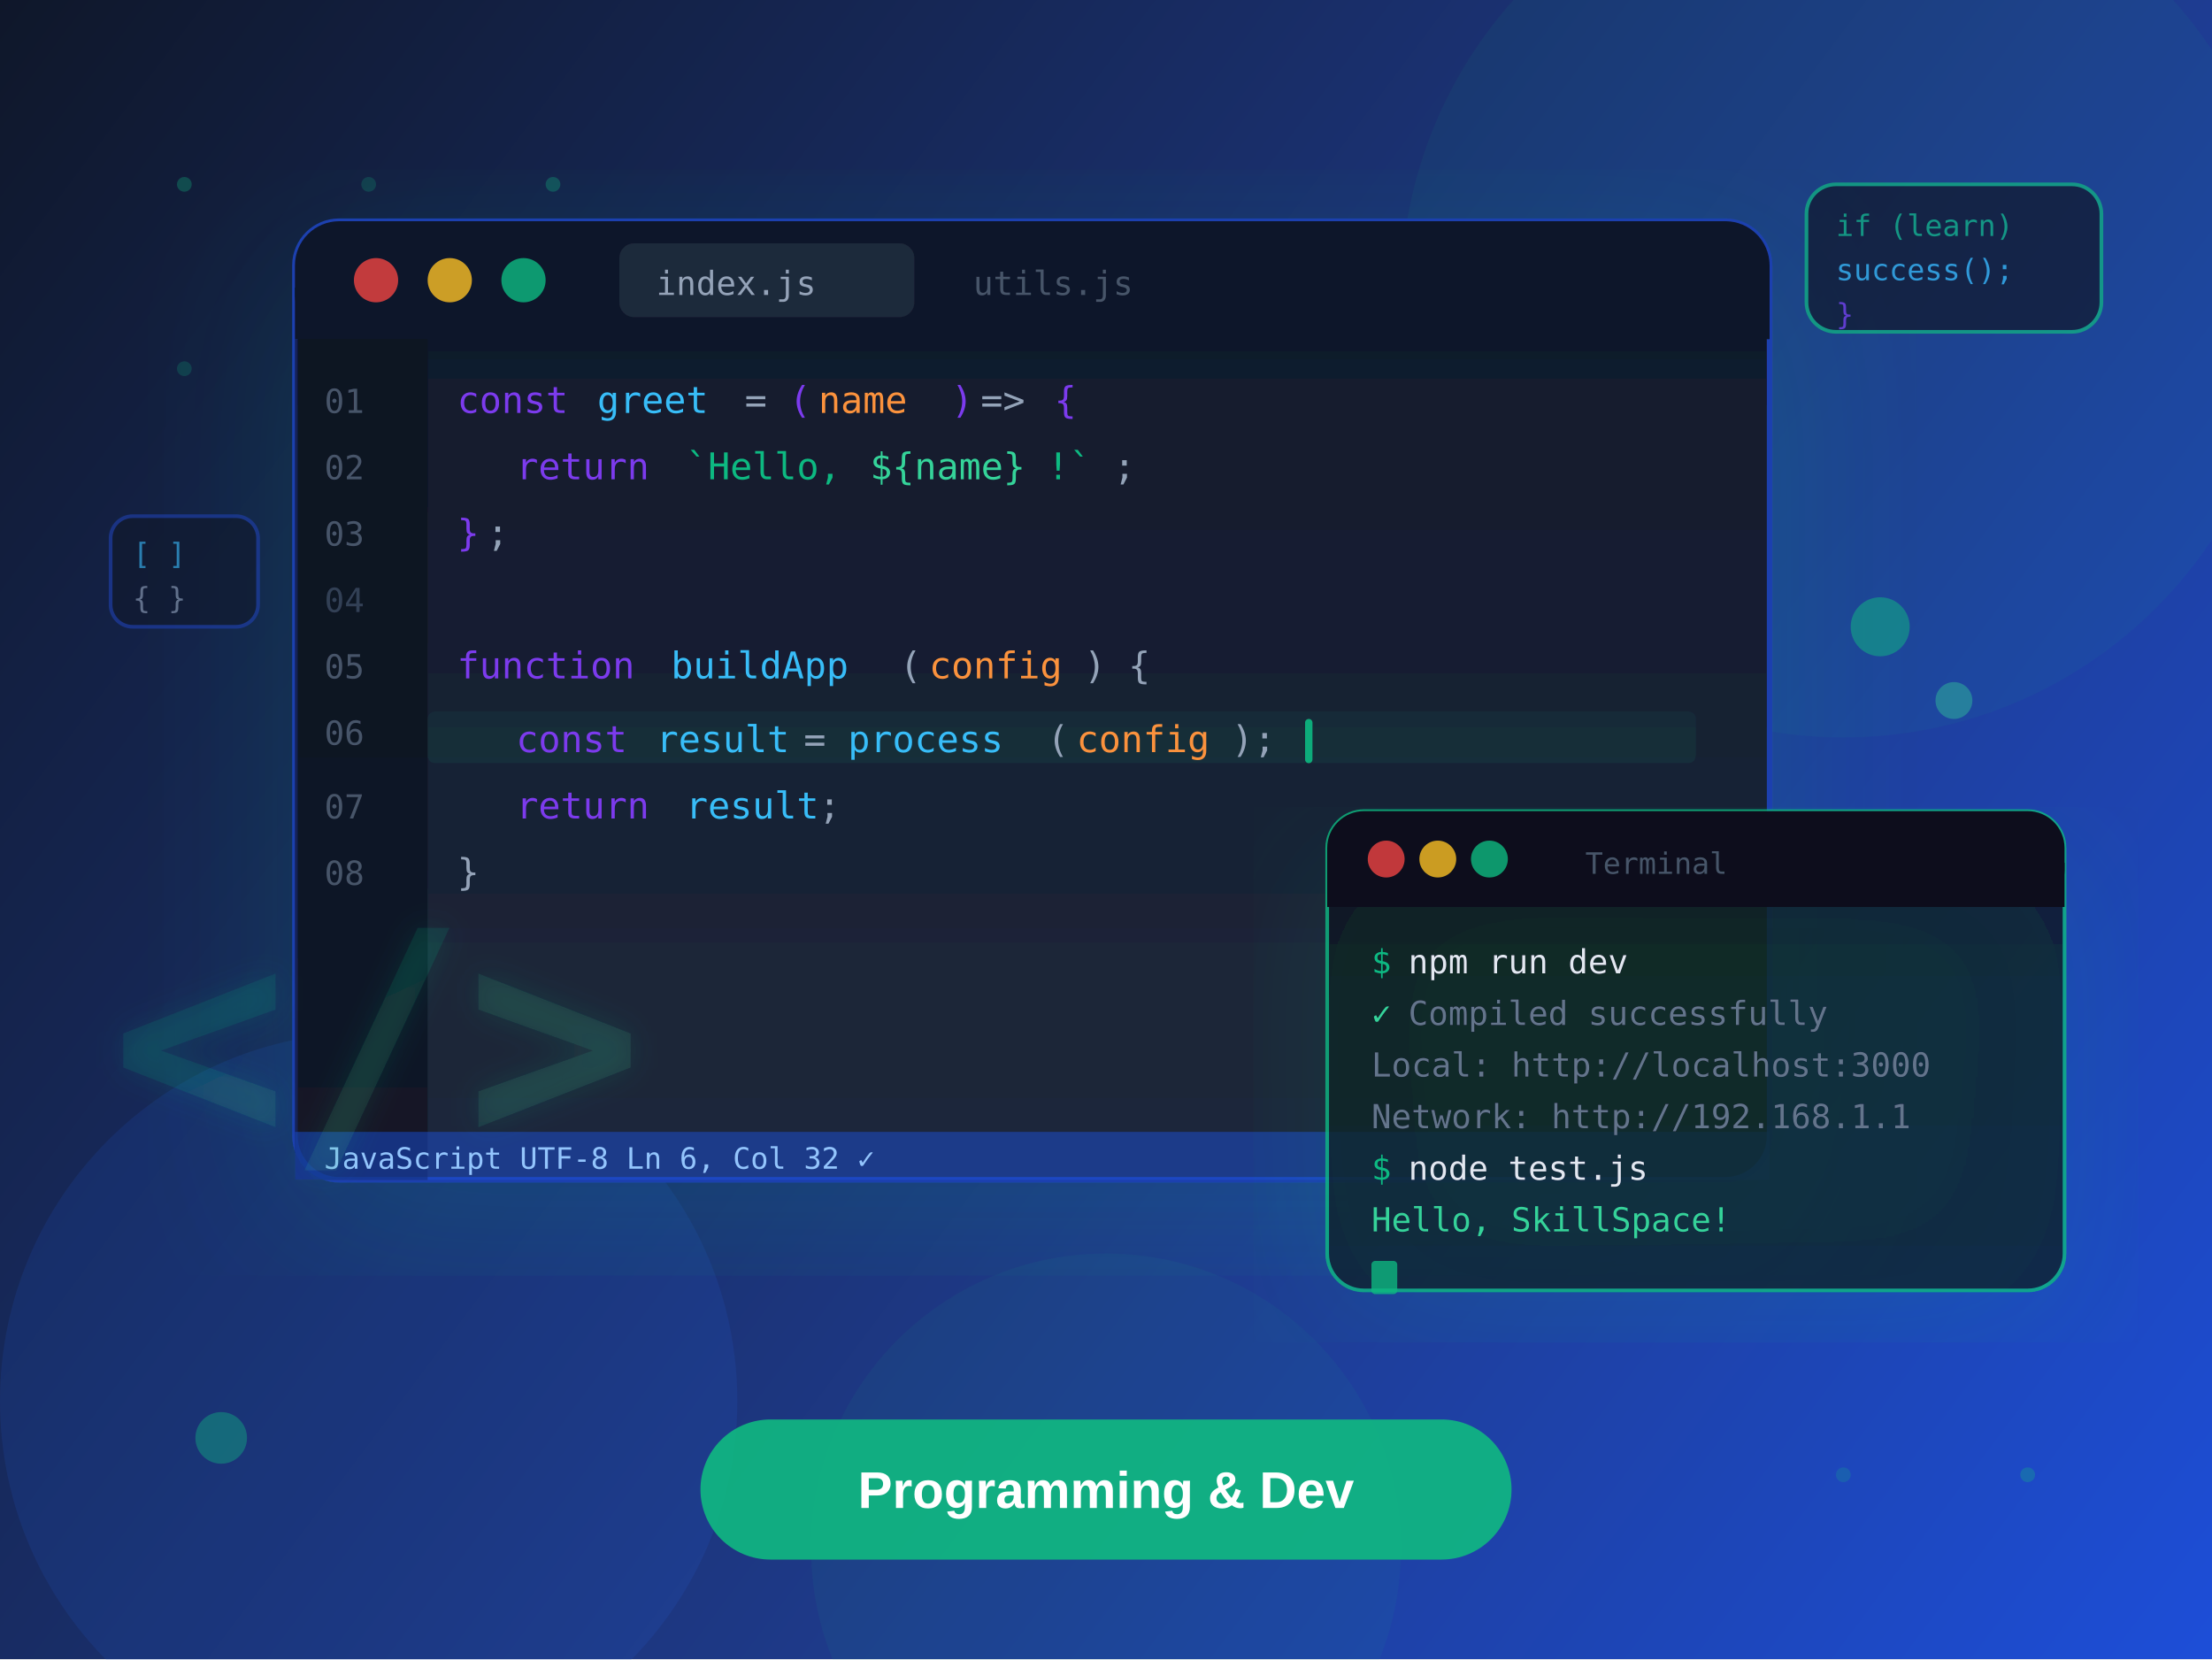
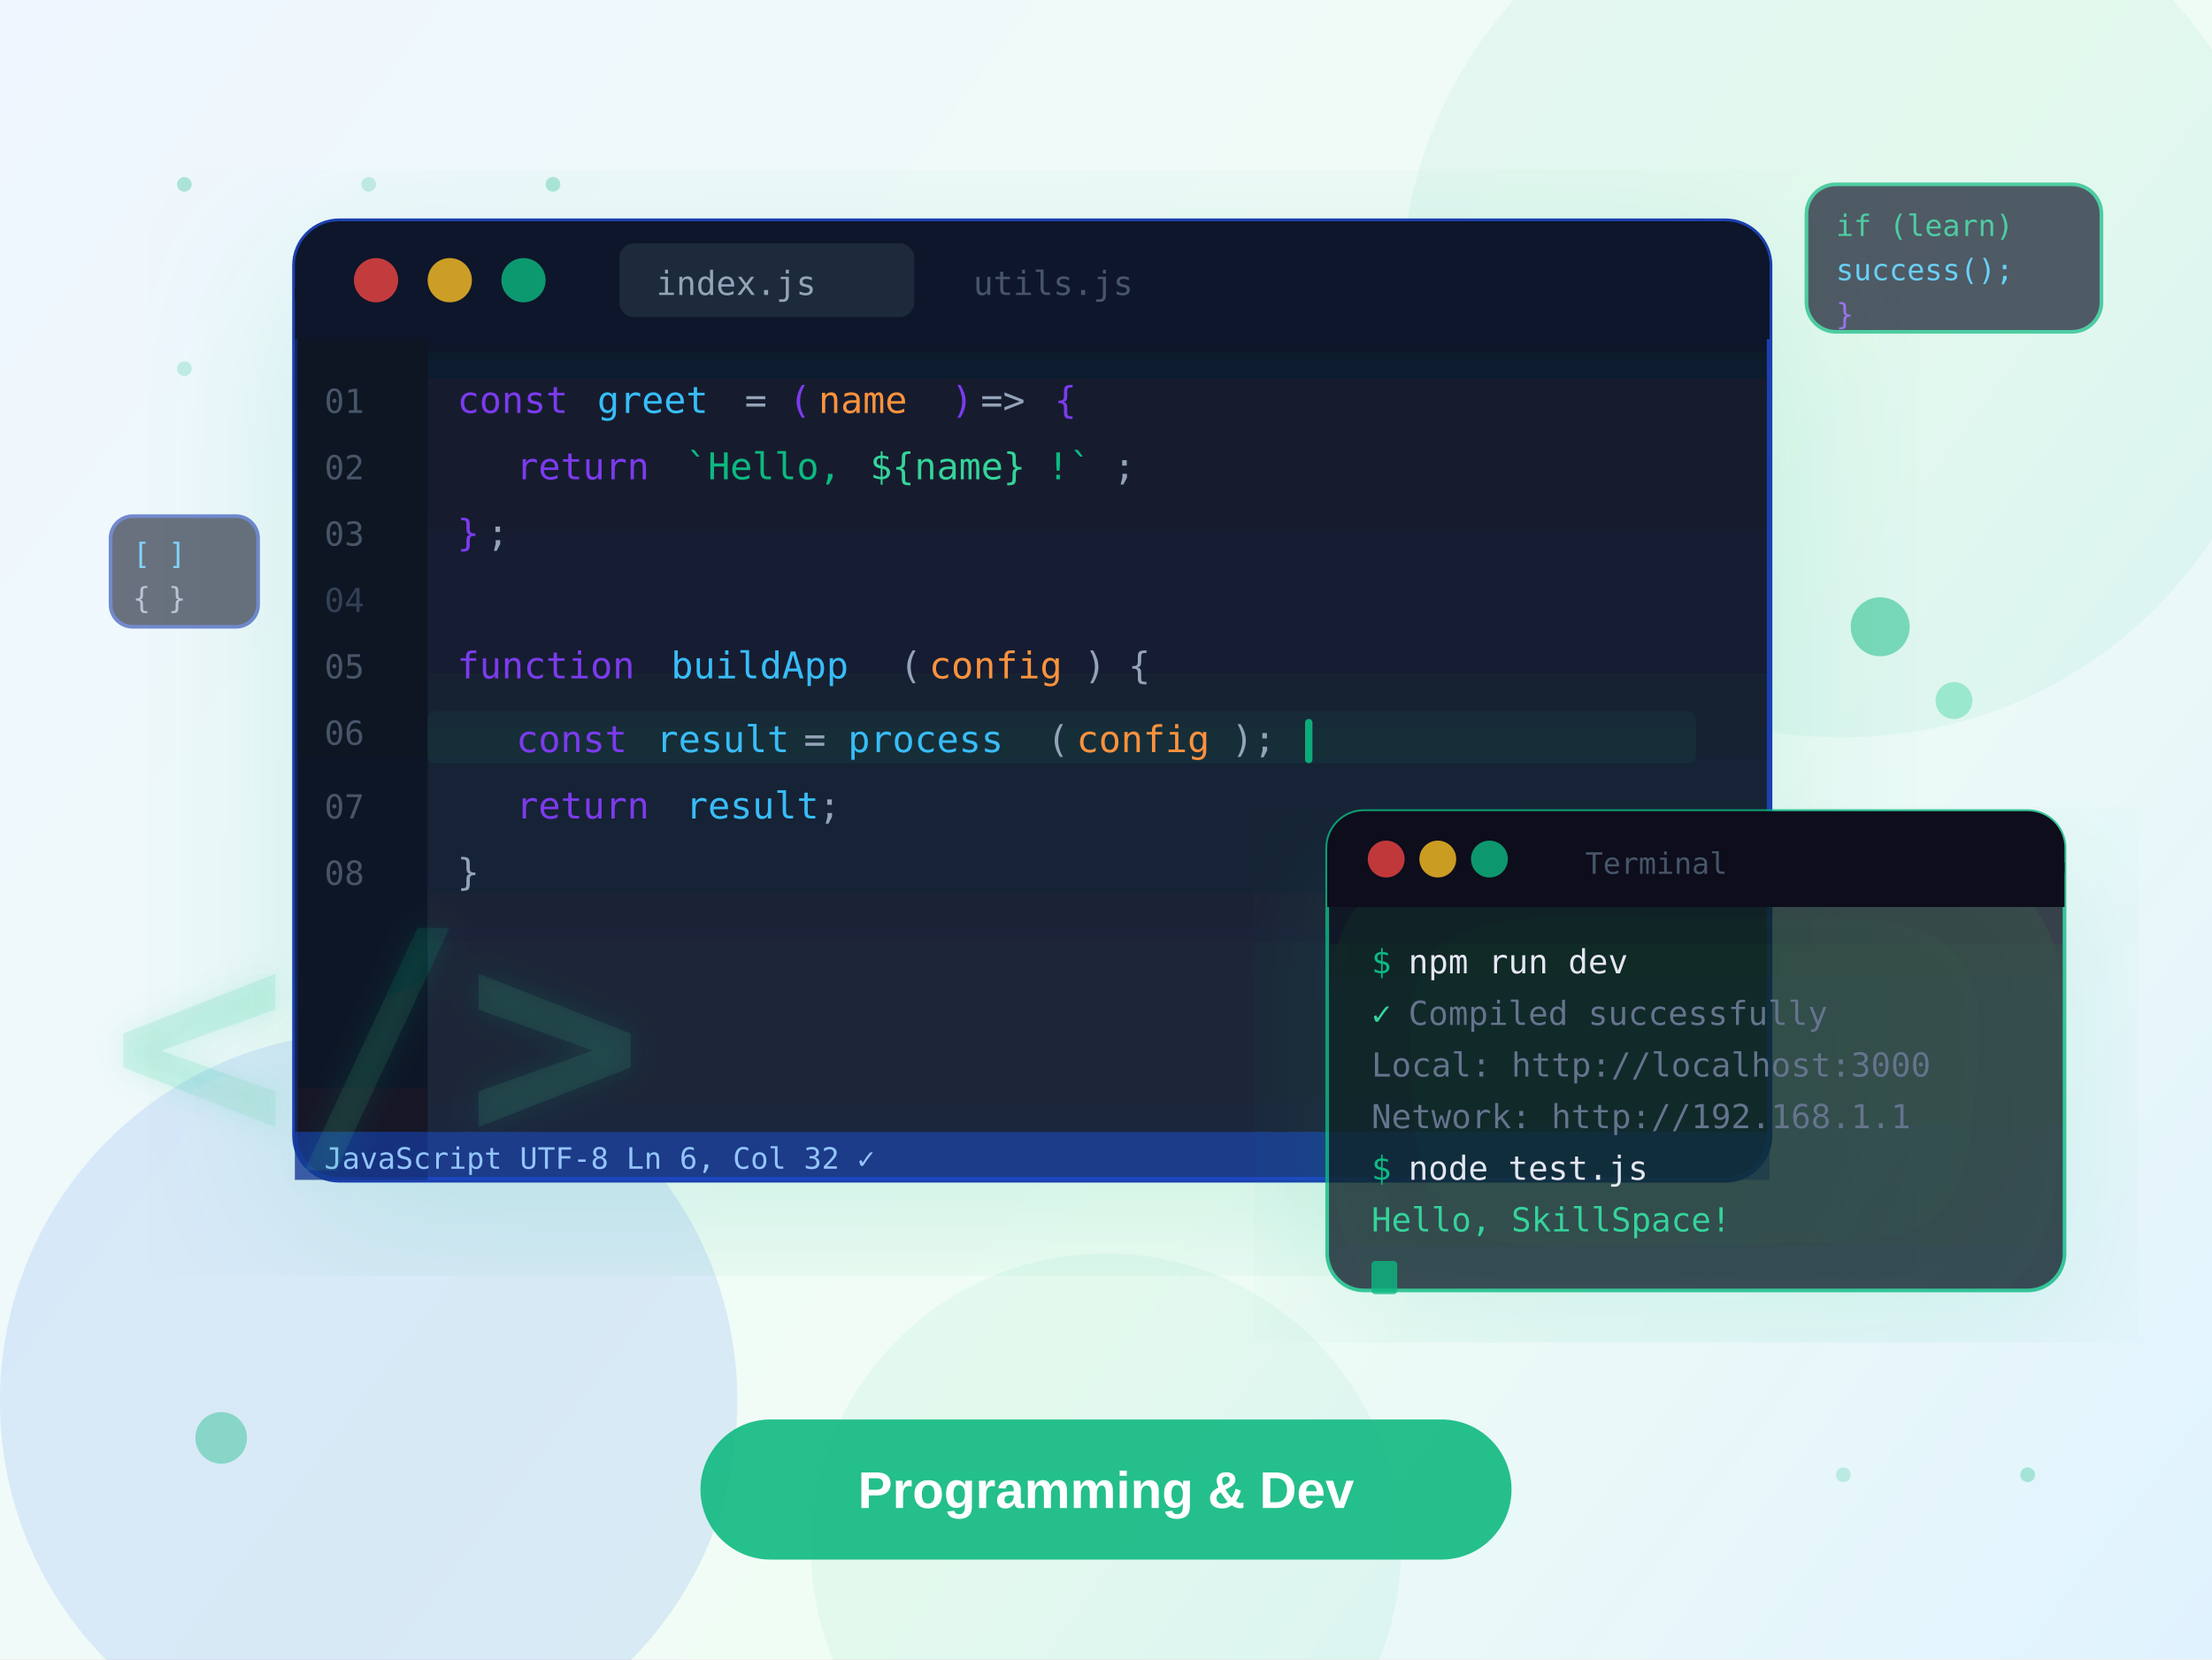
<svg xmlns="http://www.w3.org/2000/svg" viewBox="0 0 600 450" fill="none">
  <defs>
    <linearGradient id="bgGrad" x1="0" y1="0" x2="600" y2="450" gradientUnits="userSpaceOnUse">
-       <stop offset="0%" stop-color="#0F172A" />
-       <stop offset="60%" stop-color="#1E3A8A" />
-       <stop offset="100%" stop-color="#1D4ED8" />
+       <stop offset="0%" stop-color="#EFF6FF" />
+       <stop offset="60%" stop-color="#F0FDF4" />
+       <stop offset="100%" stop-color="#E0F2FE" />
    </linearGradient>
    <linearGradient id="editorGrad" x1="0" y1="0" x2="0" y2="1" gradientUnits="objectBoundingBox">
      <stop offset="0%" stop-color="#0F172A" />
      <stop offset="100%" stop-color="#1E293B" />
    </linearGradient>
    <linearGradient id="termGrad" x1="0" y1="0" x2="0" y2="1" gradientUnits="objectBoundingBox">
      <stop offset="0%" stop-color="#0A0E1A" />
      <stop offset="100%" stop-color="#0F172A" />
    </linearGradient>
    <linearGradient id="bracketGrad" x1="0" y1="0" x2="1" y2="1" gradientUnits="objectBoundingBox">
      <stop offset="0%" stop-color="#10B981" />
      <stop offset="100%" stop-color="#34D399" />
    </linearGradient>
    <filter id="editorShadow">
      <feDropShadow dx="0" dy="12" stdDeviation="24" flood-color="#10B981" flood-opacity="0.15" />
    </filter>
    <filter id="glow">
      <feGaussianBlur stdDeviation="4" result="blur" />
      <feMerge>
        <feMergeNode in="blur" />
        <feMergeNode in="SourceGraphic" />
      </feMerge>
    </filter>
  </defs>
  <rect width="600" height="450" fill="url(#bgGrad)" />
  <circle cx="500" cy="80" r="120" fill="#10B981" opacity="0.06" />
  <circle cx="100" cy="380" r="100" fill="#2563EB" opacity="0.12" />
  <circle cx="300" cy="420" r="80" fill="#10B981" opacity="0.06" />
  <circle cx="50" cy="50" r="2" fill="#10B981" opacity="0.3" />
  <circle cx="100" cy="50" r="2" fill="#10B981" opacity="0.2" />
  <circle cx="150" cy="50" r="2" fill="#10B981" opacity="0.3" />
  <circle cx="50" cy="100" r="2" fill="#10B981" opacity="0.2" />
  <circle cx="100" cy="100" r="2" fill="#10B981" opacity="0.15" />
  <circle cx="550" cy="400" r="2" fill="#10B981" opacity="0.3" />
  <circle cx="500" cy="400" r="2" fill="#10B981" opacity="0.2" />
  <g filter="url(#editorShadow)">
    <rect x="80" y="60" width="400" height="260" rx="12" fill="url(#editorGrad)" stroke="#1E40AF" stroke-width="1.5" />
    <rect x="80" y="60" width="400" height="32" rx="12" fill="#0F172A" />
    <rect x="80" y="78" width="400" height="14" fill="#0F172A" />
    <circle cx="102" cy="76" r="6" fill="#EF4444" opacity="0.8" />
    <circle cx="122" cy="76" r="6" fill="#FBBF24" opacity="0.8" />
    <circle cx="142" cy="76" r="6" fill="#10B981" opacity="0.8" />
    <rect x="168" y="66" width="80" height="20" rx="4" fill="#1E293B" />
    <text x="178" y="80" font-family="monospace" font-size="9" fill="#94A3B8">index.js</text>
    <rect x="254" y="66" width="70" height="20" rx="4" fill="#0F172A" opacity="0.5" />
    <text x="264" y="80" font-family="monospace" font-size="9" fill="#475569">utils.js</text>
    <rect x="80" y="92" width="36" height="228" fill="#0A0E1A" opacity="0.6" />
    <text x="88" y="112" font-family="monospace" font-size="9" fill="#475569">01</text>
    <text x="124" y="112" font-family="monospace" font-size="10" fill="#7C3AED">const</text>
    <text x="162" y="112" font-family="monospace" font-size="10" fill="#38BDF8">greet</text>
    <text x="202" y="112" font-family="monospace" font-size="10" fill="#94A3B8">=</text>
    <text x="214" y="112" font-family="monospace" font-size="10" fill="#7C3AED">(</text>
    <text x="222" y="112" font-family="monospace" font-size="10" fill="#FB923C">name</text>
    <text x="258" y="112" font-family="monospace" font-size="10" fill="#7C3AED">)</text>
    <text x="266" y="112" font-family="monospace" font-size="10" fill="#94A3B8">=&gt;</text>
    <text x="286" y="112" font-family="monospace" font-size="10" fill="#7C3AED">{</text>
    <text x="88" y="130" font-family="monospace" font-size="9" fill="#475569">02</text>
    <text x="140" y="130" font-family="monospace" font-size="10" fill="#7C3AED">return</text>
    <text x="186" y="130" font-family="monospace" font-size="10" fill="#10B981">`Hello,</text>
    <text x="236" y="130" font-family="monospace" font-size="10" fill="#34D399">${name}</text>
    <text x="284" y="130" font-family="monospace" font-size="10" fill="#10B981">!`</text>
    <text x="302" y="130" font-family="monospace" font-size="10" fill="#94A3B8">;</text>
    <text x="88" y="148" font-family="monospace" font-size="9" fill="#475569">03</text>
    <text x="124" y="148" font-family="monospace" font-size="10" fill="#7C3AED">}</text>
    <text x="132" y="148" font-family="monospace" font-size="10" fill="#94A3B8">;</text>
    <text x="88" y="166" font-family="monospace" font-size="9" fill="#334155">04</text>
    <text x="88" y="184" font-family="monospace" font-size="9" fill="#475569">05</text>
    <text x="124" y="184" font-family="monospace" font-size="10" fill="#7C3AED">function</text>
    <text x="182" y="184" font-family="monospace" font-size="10" fill="#38BDF8">buildApp</text>
    <text x="244" y="184" font-family="monospace" font-size="10" fill="#94A3B8">(</text>
    <text x="252" y="184" font-family="monospace" font-size="10" fill="#FB923C">config</text>
    <text x="294" y="184" font-family="monospace" font-size="10" fill="#94A3B8">) {</text>
    <text x="88" y="202" font-family="monospace" font-size="9" fill="#475569">06</text>
    <rect x="116" y="193" width="344" height="14" rx="2" fill="#10B981" opacity="0.08" />
    <text x="140" y="204" font-family="monospace" font-size="10" fill="#7C3AED">const</text>
    <text x="178" y="204" font-family="monospace" font-size="10" fill="#38BDF8">result</text>
    <text x="218" y="204" font-family="monospace" font-size="10" fill="#94A3B8">=</text>
    <text x="230" y="204" font-family="monospace" font-size="10" fill="#38BDF8">process</text>
    <text x="284" y="204" font-family="monospace" font-size="10" fill="#94A3B8">(</text>
    <text x="292" y="204" font-family="monospace" font-size="10" fill="#FB923C">config</text>
    <text x="334" y="204" font-family="monospace" font-size="10" fill="#94A3B8">);</text>
    <rect x="354" y="195" width="2" height="12" rx="1" fill="#10B981" opacity="0.9" />
    <text x="88" y="222" font-family="monospace" font-size="9" fill="#475569">07</text>
    <text x="140" y="222" font-family="monospace" font-size="10" fill="#7C3AED">return</text>
    <text x="186" y="222" font-family="monospace" font-size="10" fill="#38BDF8">result</text>
    <text x="222" y="222" font-family="monospace" font-size="10" fill="#94A3B8">;</text>
    <text x="88" y="240" font-family="monospace" font-size="9" fill="#475569">08</text>
    <text x="124" y="240" font-family="monospace" font-size="10" fill="#94A3B8">}</text>
    <rect x="80" y="307" width="400" height="13" rx="0" fill="#1D4ED8" opacity="0.5" />
    <text x="88" y="317" font-family="monospace" font-size="8" fill="#93C5FD">JavaScript  UTF-8  Ln 6, Col 32  ✓</text>
  </g>
  <g filter="url(#editorShadow)" transform="translate(360, 220)">
    <rect x="0" y="0" width="200" height="130" rx="10" fill="url(#termGrad)" stroke="#10B981" stroke-width="1" opacity="0.8" />
    <rect x="0" y="0" width="200" height="26" rx="10" fill="#0A0E1A" />
    <rect x="0" y="14" width="200" height="12" fill="#0A0E1A" />
    <circle cx="16" cy="13" r="5" fill="#EF4444" opacity="0.8" />
    <circle cx="30" cy="13" r="5" fill="#FBBF24" opacity="0.8" />
    <circle cx="44" cy="13" r="5" fill="#10B981" opacity="0.8" />
    <text x="70" y="17" font-family="monospace" font-size="8" fill="#475569">Terminal</text>
    <text x="12" y="44" font-family="monospace" font-size="9" fill="#10B981">$</text>
    <text x="22" y="44" font-family="monospace" font-size="9" fill="#E2E8F0">npm run dev</text>
    <text x="12" y="58" font-family="monospace" font-size="9" fill="#34D399">✓</text>
    <text x="22" y="58" font-family="monospace" font-size="9" fill="#64748B">Compiled successfully</text>
    <text x="12" y="72" font-family="monospace" font-size="9" fill="#64748B">  Local: http://localhost:3000</text>
    <text x="12" y="86" font-family="monospace" font-size="9" fill="#64748B">  Network: http://192.168.1.1</text>
    <text x="12" y="100" font-family="monospace" font-size="9" fill="#10B981">$</text>
    <text x="22" y="100" font-family="monospace" font-size="9" fill="#E2E8F0">node test.js</text>
    <text x="12" y="114" font-family="monospace" font-size="9" fill="#34D399">Hello, SkillSpace!</text>
    <rect x="12" y="122" width="7" height="9" rx="1" fill="#10B981" opacity="0.8" />
  </g>
  <g filter="url(#glow)" opacity="0.8">
    <text x="30" y="310" font-family="monospace" font-size="80" font-weight="900" fill="url(#bracketGrad)" opacity="0.15">&lt;/&gt;</text>
  </g>
  <g transform="translate(490, 50)" opacity="0.7">
    <rect x="0" y="0" width="80" height="40" rx="8" fill="#0F172A" stroke="#10B981" stroke-width="1" />
    <text x="8" y="14" font-family="monospace" font-size="8" fill="#10B981">if (learn)</text>
    <text x="8" y="26" font-family="monospace" font-size="8" fill="#38BDF8">  success();</text>
    <text x="8" y="38" font-family="monospace" font-size="8" fill="#7C3AED">}</text>
  </g>
  <g transform="translate(30, 140)" opacity="0.6">
    <rect x="0" y="0" width="40" height="30" rx="6" fill="#0F172A" stroke="#1E40AF" stroke-width="1" />
    <text x="6" y="13" font-family="monospace" font-size="8" fill="#38BDF8">[ ]</text>
    <text x="6" y="25" font-family="monospace" font-size="8" fill="#94A3B8">{ }</text>
  </g>
  <circle cx="510" cy="170" r="8" fill="#10B981" opacity="0.5" />
  <circle cx="530" cy="190" r="5" fill="#34D399" opacity="0.4" />
  <circle cx="60" cy="390" r="7" fill="#10B981" opacity="0.4" />
  <rect x="190" y="385" width="220" height="38" rx="19" fill="#10B981" opacity="0.9" />
  <text x="300" y="409" font-family="Arial,sans-serif" font-size="14" font-weight="700" fill="white" text-anchor="middle">Programming &amp; Dev</text>
</svg>
